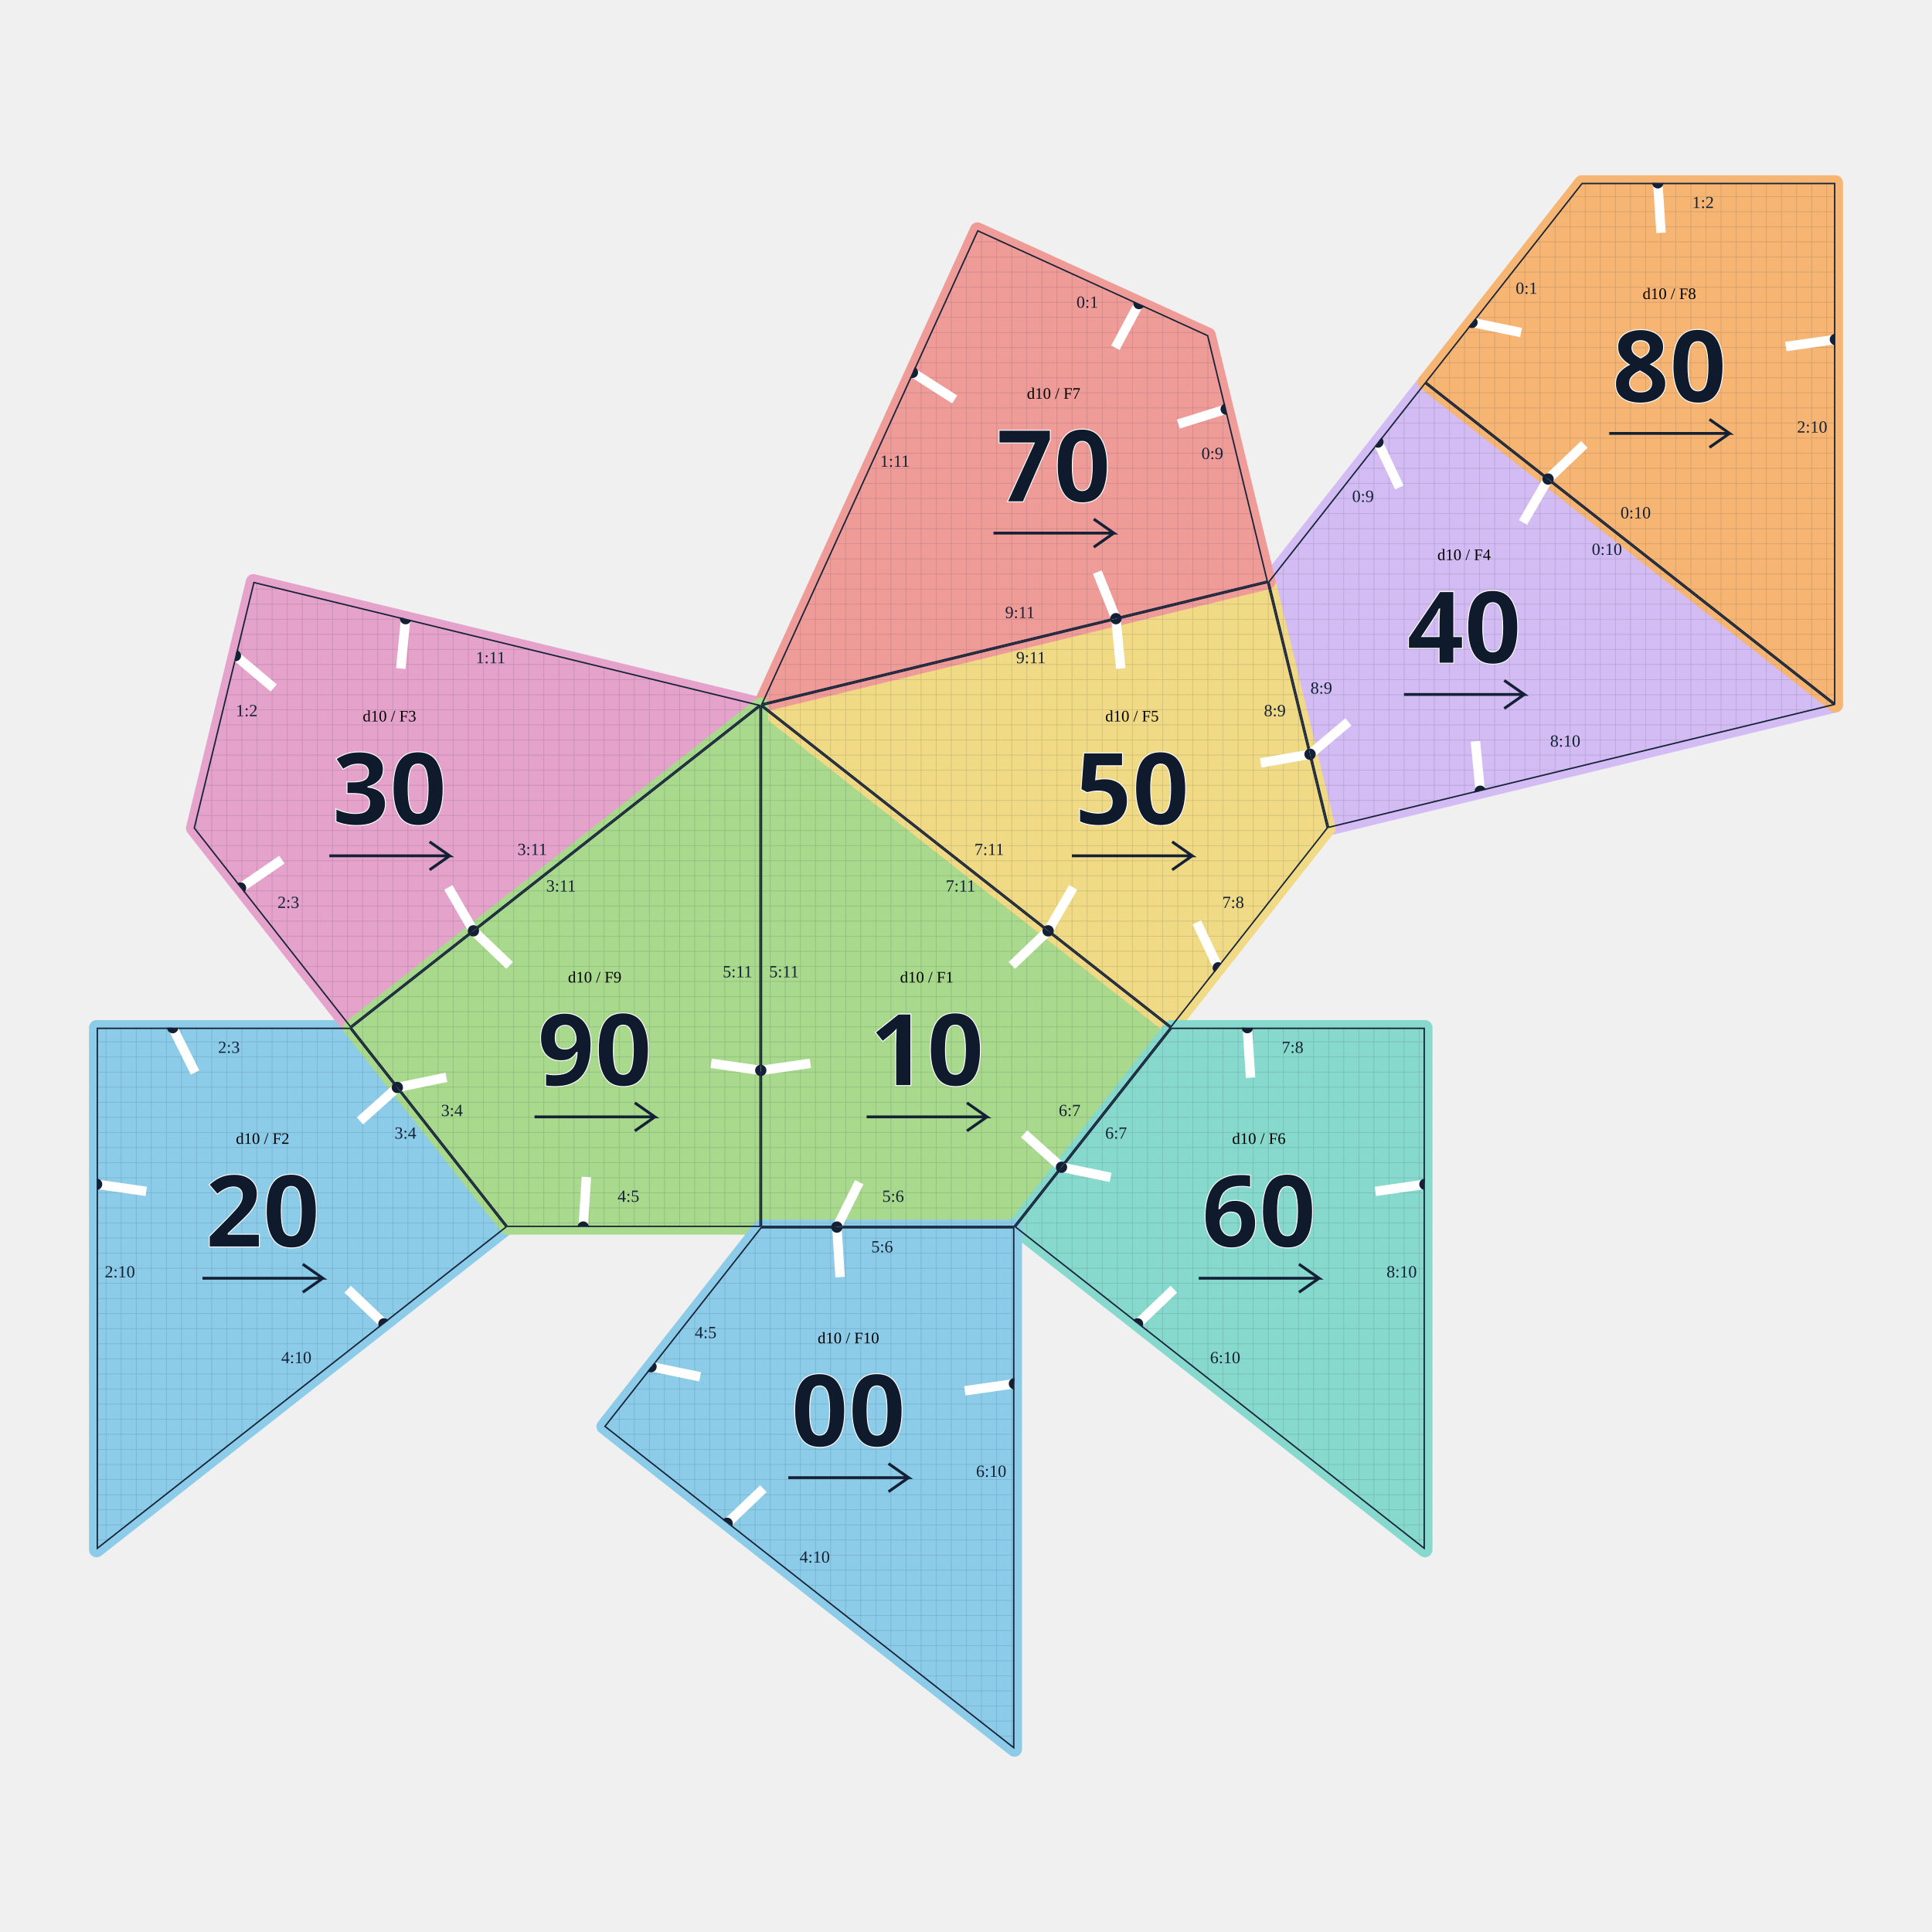
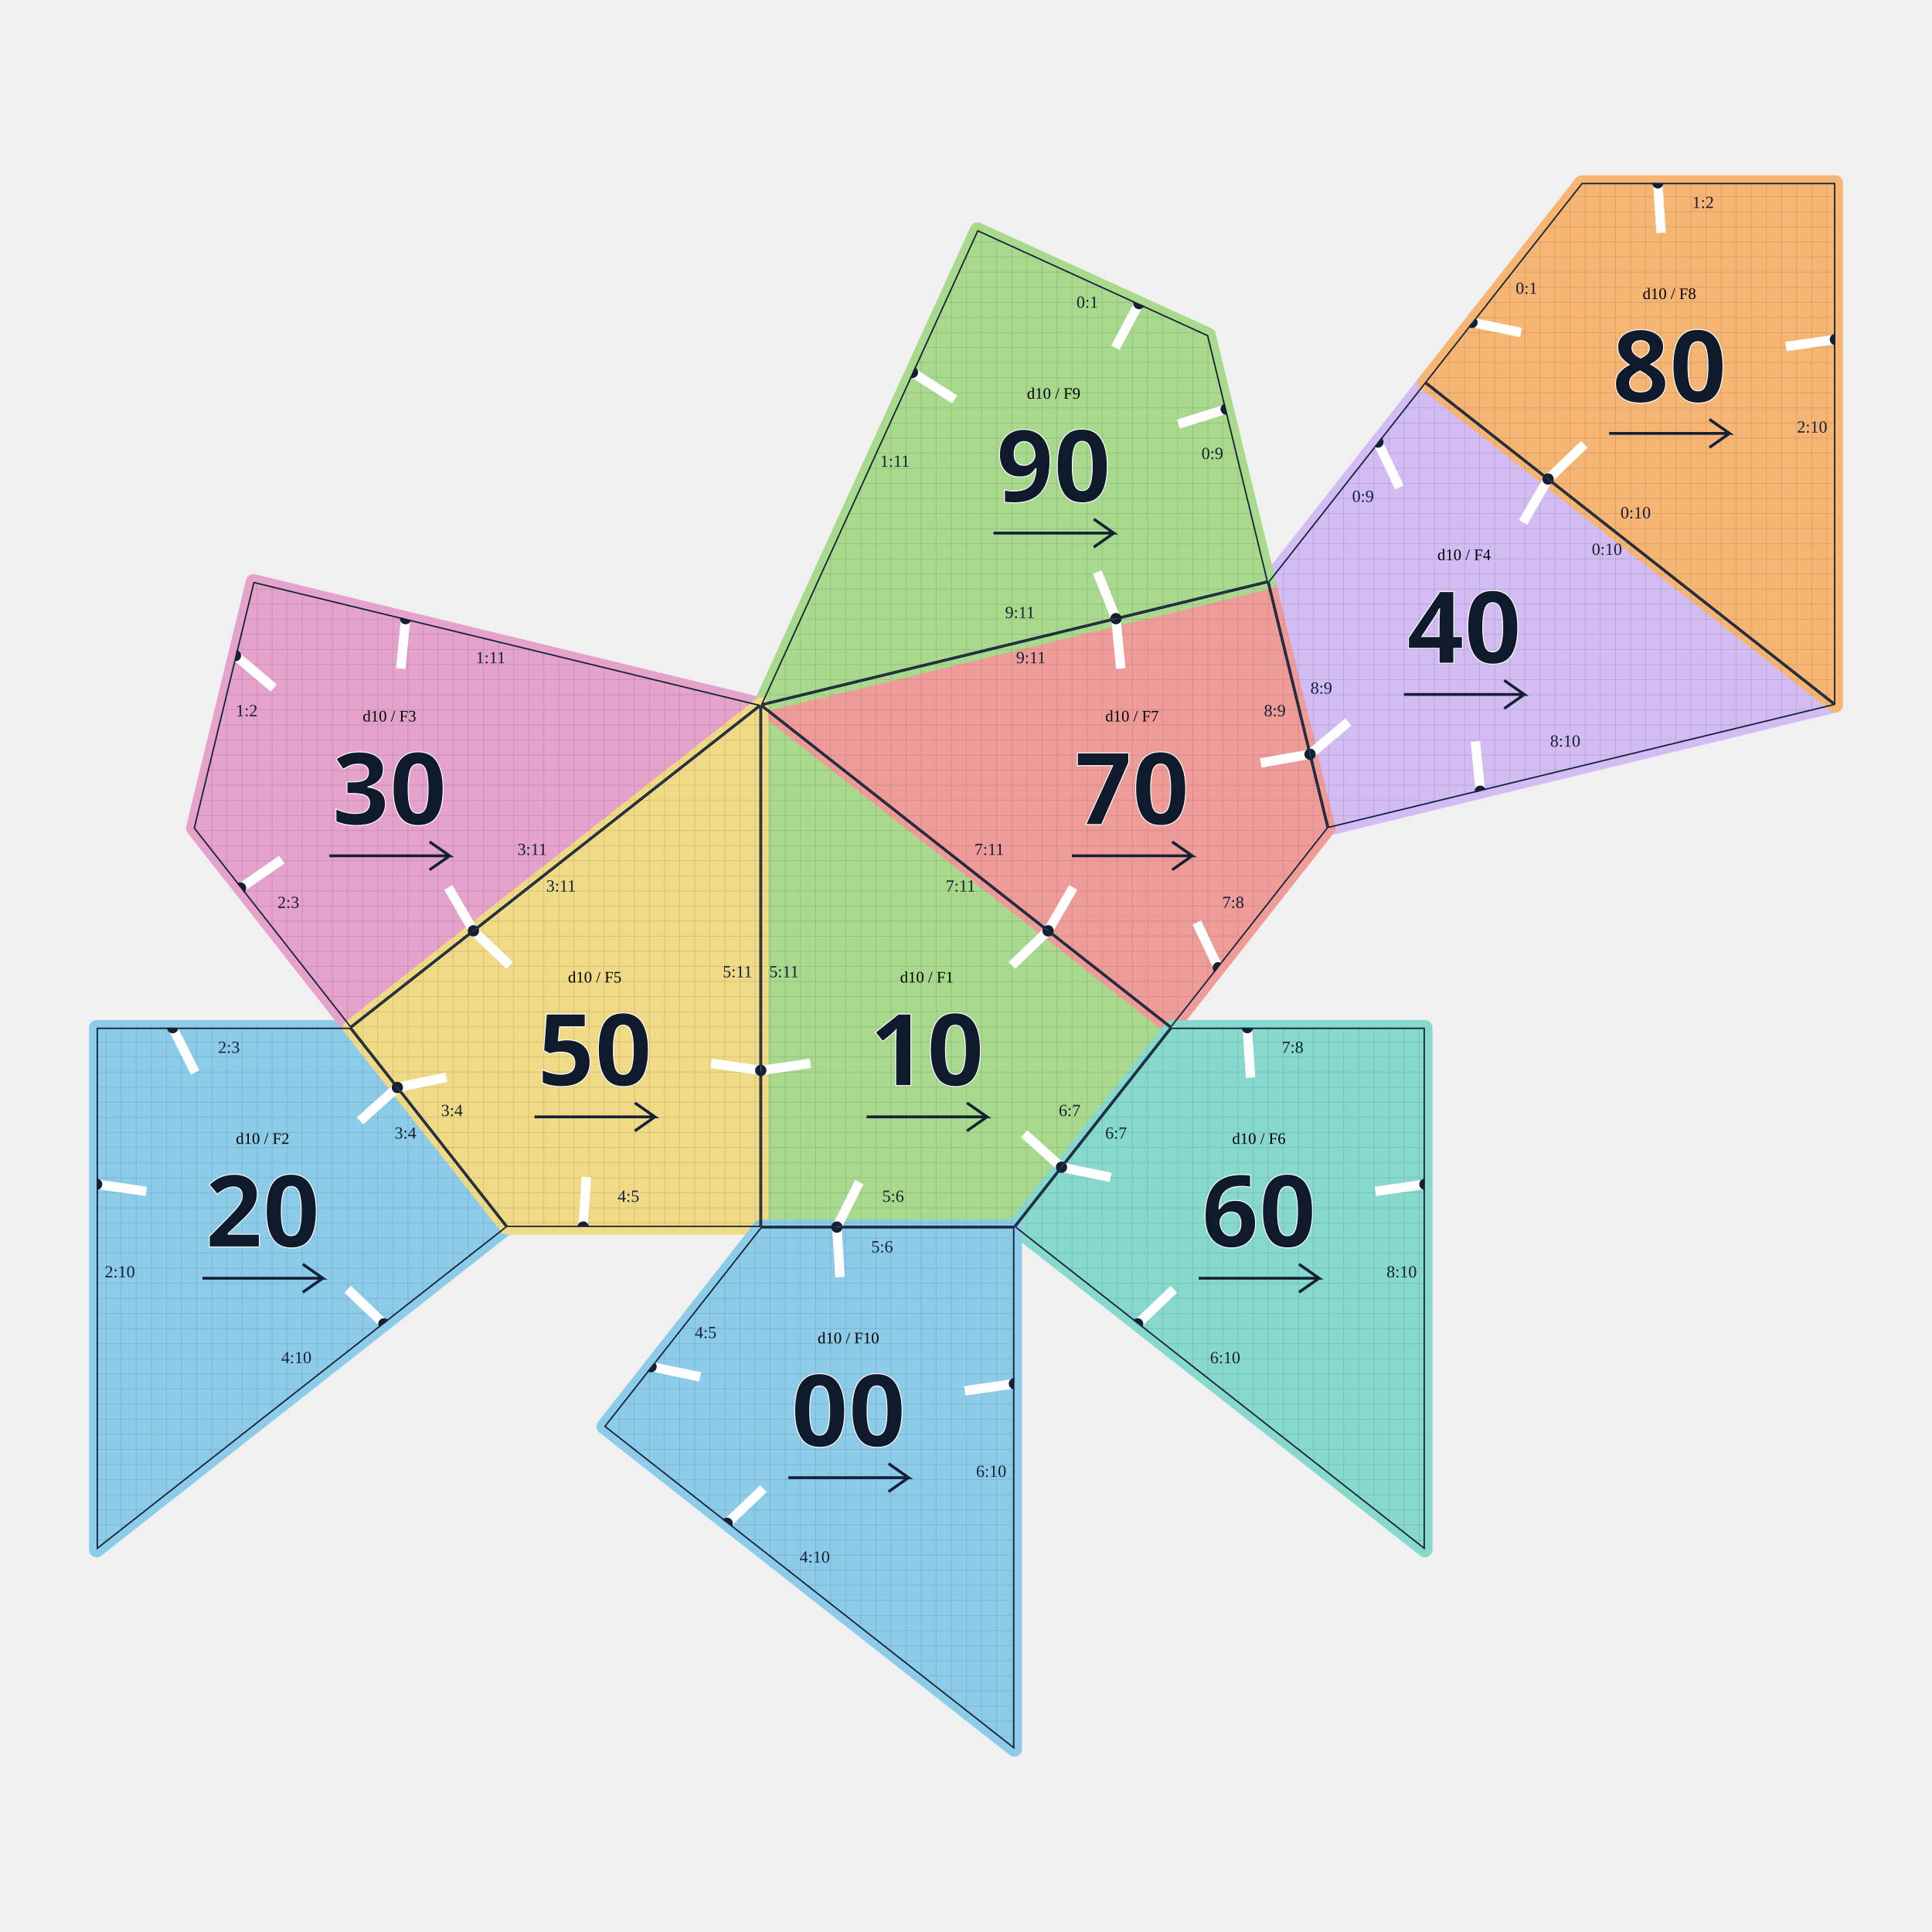
<svg xmlns="http://www.w3.org/2000/svg" width="2048" height="2048" viewBox="0 0 2048 2048">
  <defs>
    <pattern id="grid" width="16" height="16" patternUnits="userSpaceOnUse">
      <path d="M 16 0 H 0 V 16" fill="none" stroke="#142035" stroke-opacity=".2" stroke-width="1" />
    </pattern>
  </defs>
  <polygon points="806.44,1300.741 1075.359,1300.741 1241.56,1089.33 806.44,747.259" fill="#a8d98c" stroke="#a8d98c" stroke-width="16" stroke-linejoin="round" />
  <polygon points="537.52,1300.741 371.319,1089.33 102.4,1089.33 102.4,1642.811" fill="#8ccce8" stroke="#8ccce8" stroke-width="16" stroke-linejoin="round" />
  <polygon points="268.601,616.6 205.118,877.918 371.319,1089.33 806.44,747.259" fill="#e5a2cb" stroke="#e5a2cb" stroke-width="16" stroke-linejoin="round" />
  <polygon points="1510.48,405.189 1344.278,616.6 1407.761,877.918 1945.6,747.259" fill="#d3bcf3" stroke="#d3bcf3" stroke-width="16" stroke-linejoin="round" />
-   <polygon points="1241.56,1089.33 1407.761,877.918 1344.278,616.6 806.44,747.259" fill="#f0da85" stroke="#f0da85" stroke-width="16" stroke-linejoin="round" />
+   <polygon points="1241.56,1089.33 1407.761,877.918 1344.278,616.6 806.44,747.259" fill="#ef9c99" stroke="#ef9c99" stroke-width="16" stroke-linejoin="round" />
  <polygon points="1510.48,1089.33 1241.56,1089.33 1075.359,1300.741 1510.48,1642.811" fill="#87d9cd" stroke="#87d9cd" stroke-width="16" stroke-linejoin="round" />
-   <polygon points="1344.278,616.6 1280.795,355.281 1036.124,243.685 806.44,747.259" fill="#ef9c99" stroke="#ef9c99" stroke-width="16" stroke-linejoin="round" />
+   <polygon points="1344.278,616.6 1280.795,355.281 1036.124,243.685 806.44,747.259" fill="#a8d98c" stroke="#a8d98c" stroke-width="16" stroke-linejoin="round" />
  <polygon points="1945.6,193.777 1676.681,193.777 1510.48,405.189 1945.6,747.259" fill="#f6b573" stroke="#f6b573" stroke-width="16" stroke-linejoin="round" />
-   <polygon points="371.319,1089.33 537.52,1300.741 806.44,1300.741 806.44,747.259" fill="#a8d98c" stroke="#a8d98c" stroke-width="16" stroke-linejoin="round" />
+   <polygon points="371.319,1089.33 537.52,1300.741 806.44,1300.741 806.44,747.259" fill="#f0da85" stroke="#f0da85" stroke-width="16" stroke-linejoin="round" />
  <polygon points="1075.359,1300.741 806.44,1300.741 640.239,1512.152 1075.359,1854.223" fill="#8ccce8" stroke="#8ccce8" stroke-width="16" stroke-linejoin="round" />
  <defs>
    <clipPath id="face-1">
      <polygon points="806.44,1300.741 1075.359,1300.741 1241.56,1089.33 806.44,747.259" />
    </clipPath>
  </defs>
  <g clip-path="url(#face-1)">
    <polygon points="806.44,1300.741 1075.359,1300.741 1241.56,1089.33 806.44,747.259" fill="url(#grid)" />
    <polygon points="806.44,1300.741 1075.359,1300.741 1241.56,1089.33 806.44,747.259" fill="none" stroke="#162338" stroke-width="3" />
    <path d="M 887.116 1300.741 l 23.714 -47.566" stroke="#fff" stroke-width="10" />
    <circle cx="887.116" cy="1300.741" r="6" fill="#132035" />
    <text x="946.716" y="1273.97" font-size="18.071" text-anchor="middle" fill="#142035">5:6</text>
    <path d="M 1125.219 1237.318 l -39.601 -35.449" stroke="#fff" stroke-width="10" />
    <circle cx="1125.219" cy="1237.318" r="6" fill="#132035" />
    <text x="1133.818" y="1183.063" font-size="18.071" text-anchor="middle" fill="#142035">6:7</text>
    <path d="M 1111.024 986.708 l -38.434 36.711" stroke="#fff" stroke-width="10" />
    <circle cx="1111.024" cy="986.708" r="6" fill="#132035" />
    <text x="1018.183" y="945.066" font-size="18.071" text-anchor="middle" fill="#142035">7:11</text>
    <path d="M 806.44 1134.696 l 52.614 -7.527" stroke="#fff" stroke-width="10" />
    <circle cx="806.44" cy="1134.696" r="6" fill="#132035" />
    <text x="831.081" y="1035.972" font-size="18.071" text-anchor="middle" fill="#142035">5:11</text>
    <text x="982.45" y="1109.518" font-size="106.3" font-family="sans-serif" font-weight="bold" text-anchor="middle" dominant-baseline="central" fill="#101a2d" stroke="#fff" stroke-width="1">10</text>
    <path d="M 918.67 1183.927 h 127.56 l -21.26 -14.882 m 21.26 14.882 l -21.26 14.882" fill="none" stroke="#142035" stroke-width="3" />
    <text x="982.45" y="1041.486" font-size="17.008" text-anchor="middle">d10 / F1</text>
  </g>
  <defs>
    <clipPath id="face-2">
      <polygon points="537.52,1300.741 371.319,1089.33 102.4,1089.33 102.4,1642.811" />
    </clipPath>
  </defs>
  <g clip-path="url(#face-2)">
    <polygon points="537.52,1300.741 371.319,1089.33 102.4,1089.33 102.4,1642.811" fill="url(#grid)" />
    <polygon points="537.52,1300.741 371.319,1089.33 102.4,1089.33 102.4,1642.811" fill="none" stroke="#162338" stroke-width="3" />
    <path d="M 421.18 1152.753 l -39.601 35.449" stroke="#fff" stroke-width="10" />
    <circle cx="421.18" cy="1152.753" r="6" fill="#132035" />
    <text x="429.778" y="1207.008" font-size="18.071" text-anchor="middle" fill="#142035">3:4</text>
    <path d="M 183.076 1089.33 l 23.714 47.566" stroke="#fff" stroke-width="10" />
    <circle cx="183.076" cy="1089.33" r="6" fill="#132035" />
    <text x="242.677" y="1116.101" font-size="18.071" text-anchor="middle" fill="#142035">2:3</text>
    <path d="M 102.4 1255.374 l 52.614 7.527" stroke="#fff" stroke-width="10" />
    <circle cx="102.4" cy="1255.374" r="6" fill="#132035" />
    <text x="127.041" y="1354.098" font-size="18.071" text-anchor="middle" fill="#142035">2:10</text>
    <path d="M 406.984 1403.362 l -38.434 -36.711" stroke="#fff" stroke-width="10" />
    <circle cx="406.984" cy="1403.362" r="6" fill="#132035" />
    <text x="314.143" y="1445.005" font-size="18.071" text-anchor="middle" fill="#142035">4:10</text>
    <text x="278.41" y="1280.553" font-size="106.3" font-family="sans-serif" font-weight="bold" text-anchor="middle" dominant-baseline="central" fill="#101a2d" stroke="#fff" stroke-width="1">20</text>
    <path d="M 214.63 1354.963 h 127.56 l -21.26 -14.882 m 21.26 14.882 l -21.26 14.882" fill="none" stroke="#142035" stroke-width="3" />
    <text x="278.41" y="1212.521" font-size="17.008" text-anchor="middle">d10 / F2</text>
  </g>
  <defs>
    <clipPath id="face-3">
      <polygon points="268.601,616.6 205.118,877.918 371.319,1089.33 806.44,747.259" />
    </clipPath>
  </defs>
  <g clip-path="url(#face-3)">
    <polygon points="268.601,616.6 205.118,877.918 371.319,1089.33 806.44,747.259" fill="url(#grid)" />
    <polygon points="268.601,616.6 205.118,877.918 371.319,1089.33 806.44,747.259" fill="none" stroke="#162338" stroke-width="3" />
    <path d="M 249.556 694.995 l 40.624 34.273" stroke="#fff" stroke-width="10" />
    <circle cx="249.556" cy="694.995" r="6" fill="#132035" />
    <text x="261.501" y="759.232" font-size="18.071" text-anchor="middle" fill="#142035">1:2</text>
    <path d="M 254.978 941.342 l 43.796 -30.114" stroke="#fff" stroke-width="10" />
    <circle cx="254.978" cy="941.342" r="6" fill="#132035" />
    <text x="305.67" y="962.505" font-size="18.071" text-anchor="middle" fill="#142035">2:3</text>
    <path d="M 501.855 986.708 l -26.6 -46.014" stroke="#fff" stroke-width="10" />
    <circle cx="501.855" cy="986.708" r="6" fill="#132035" />
    <text x="564.238" y="906.322" font-size="18.071" text-anchor="middle" fill="#142035">3:11</text>
    <path d="M 429.953 655.798 l -5.107 52.904" stroke="#fff" stroke-width="10" />
    <circle cx="429.953" cy="655.798" r="6" fill="#132035" />
    <text x="520.069" y="703.048" font-size="18.071" text-anchor="middle" fill="#142035">1:11</text>
    <text x="412.87" y="832.777" font-size="106.3" font-family="sans-serif" font-weight="bold" text-anchor="middle" dominant-baseline="central" fill="#101a2d" stroke="#fff" stroke-width="1">30</text>
    <path d="M 349.09 907.187 h 127.56 l -21.26 -14.882 m 21.26 14.882 l -21.26 14.882" fill="none" stroke="#142035" stroke-width="3" />
    <text x="412.87" y="764.745" font-size="17.008" text-anchor="middle">d10 / F3</text>
  </g>
  <defs>
    <clipPath id="face-4">
      <polygon points="1510.48,405.189 1344.278,616.6 1407.761,877.918 1945.6,747.259" />
    </clipPath>
  </defs>
  <g clip-path="url(#face-4)">
    <polygon points="1510.48,405.189 1344.278,616.6 1407.761,877.918 1945.6,747.259" fill="url(#grid)" />
    <polygon points="1510.48,405.189 1344.278,616.6 1407.761,877.918 1945.6,747.259" fill="none" stroke="#162338" stroke-width="3" />
    <path d="M 1460.619 468.612 l 22.738 48.04" stroke="#fff" stroke-width="10" />
    <circle cx="1460.619" cy="468.612" r="6" fill="#132035" />
    <text x="1444.83" y="532.013" font-size="18.071" text-anchor="middle" fill="#142035">0:9</text>
    <path d="M 1388.717 799.523 l 40.624 -34.273" stroke="#fff" stroke-width="10" />
    <circle cx="1388.717" cy="799.523" r="6" fill="#132035" />
    <text x="1400.661" y="735.287" font-size="18.071" text-anchor="middle" fill="#142035">8:9</text>
    <path d="M 1569.113 838.721 l -5.107 -52.904" stroke="#fff" stroke-width="10" />
    <circle cx="1569.113" cy="838.721" r="6" fill="#132035" />
    <text x="1659.23" y="791.47" font-size="18.071" text-anchor="middle" fill="#142035">8:10</text>
    <path d="M 1641.016 507.81 l -26.6 46.014" stroke="#fff" stroke-width="10" />
    <circle cx="1641.016" cy="507.81" r="6" fill="#132035" />
    <text x="1703.398" y="588.196" font-size="18.071" text-anchor="middle" fill="#142035">0:10</text>
    <text x="1552.03" y="661.741" font-size="106.3" font-family="sans-serif" font-weight="bold" text-anchor="middle" dominant-baseline="central" fill="#101a2d" stroke="#fff" stroke-width="1">40</text>
    <path d="M 1488.25 736.151 h 127.56 l -21.26 -14.882 m 21.26 14.882 l -21.26 14.882" fill="none" stroke="#142035" stroke-width="3" />
    <text x="1552.03" y="593.71" font-size="17.008" text-anchor="middle">d10 / F4</text>
  </g>
  <defs>
-     <clipPath id="face-5">
+     <clipPath id="face-7">
      <polygon points="1241.56,1089.33 1407.761,877.918 1344.278,616.6 806.44,747.259" />
    </clipPath>
  </defs>
-   <g clip-path="url(#face-5)">
+   <g clip-path="url(#face-7)">
    <polygon points="1241.56,1089.33 1407.761,877.918 1344.278,616.6 806.44,747.259" fill="url(#grid)" />
    <polygon points="1241.56,1089.33 1407.761,877.918 1344.278,616.6 806.44,747.259" fill="none" stroke="#162338" stroke-width="3" />
    <path d="M 1291.421 1025.906 l -22.738 -48.04" stroke="#fff" stroke-width="10" />
    <circle cx="1291.421" cy="1025.906" r="6" fill="#132035" />
    <text x="1307.21" y="962.505" font-size="18.071" text-anchor="middle" fill="#142035">7:8</text>
    <path d="M 1388.717 799.523 l -52.343 9.224" stroke="#fff" stroke-width="10" />
    <circle cx="1388.717" cy="799.523" r="6" fill="#132035" />
    <text x="1351.378" y="759.232" font-size="18.071" text-anchor="middle" fill="#142035">8:9</text>
    <path d="M 1182.927 655.798 l 5.107 52.904" stroke="#fff" stroke-width="10" />
    <circle cx="1182.927" cy="655.798" r="6" fill="#132035" />
    <text x="1092.81" y="703.048" font-size="18.071" text-anchor="middle" fill="#142035">9:11</text>
    <path d="M 1111.024 986.708 l 26.6 -46.014" stroke="#fff" stroke-width="10" />
    <circle cx="1111.024" cy="986.708" r="6" fill="#132035" />
    <text x="1048.641" y="906.322" font-size="18.071" text-anchor="middle" fill="#142035">7:11</text>
-     <text x="1200.01" y="832.777" font-size="106.3" font-family="sans-serif" font-weight="bold" text-anchor="middle" dominant-baseline="central" fill="#101a2d" stroke="#fff" stroke-width="1">50</text>
+     <text x="1200.01" y="832.777" font-size="106.3" font-family="sans-serif" font-weight="bold" text-anchor="middle" dominant-baseline="central" fill="#101a2d" stroke="#fff" stroke-width="1">70</text>
    <path d="M 1136.23 907.187 h 127.56 l -21.26 -14.882 m 21.26 14.882 l -21.26 14.882" fill="none" stroke="#142035" stroke-width="3" />
-     <text x="1200.01" y="764.745" font-size="17.008" text-anchor="middle">d10 / F5</text>
+     <text x="1200.01" y="764.745" font-size="17.008" text-anchor="middle">d10 / F7</text>
  </g>
  <defs>
    <clipPath id="face-6">
      <polygon points="1510.48,1089.33 1241.56,1089.33 1075.359,1300.741 1510.48,1642.811" />
    </clipPath>
  </defs>
  <g clip-path="url(#face-6)">
    <polygon points="1510.48,1089.33 1241.56,1089.33 1075.359,1300.741 1510.48,1642.811" fill="url(#grid)" />
    <polygon points="1510.48,1089.33 1241.56,1089.33 1075.359,1300.741 1510.48,1642.811" fill="none" stroke="#162338" stroke-width="3" />
    <path d="M 1322.236 1089.33 l 3.393 53.041" stroke="#fff" stroke-width="10" />
    <circle cx="1322.236" cy="1089.33" r="6" fill="#132035" />
    <text x="1370.203" y="1116.101" font-size="18.071" text-anchor="middle" fill="#142035">7:8</text>
    <path d="M 1125.219 1237.318 l 52.05 10.755" stroke="#fff" stroke-width="10" />
    <circle cx="1125.219" cy="1237.318" r="6" fill="#132035" />
    <text x="1183.101" y="1207.008" font-size="18.071" text-anchor="middle" fill="#142035">6:7</text>
    <path d="M 1205.895 1403.362 l 38.434 -36.711" stroke="#fff" stroke-width="10" />
    <circle cx="1205.895" cy="1403.362" r="6" fill="#132035" />
    <text x="1298.736" y="1445.005" font-size="18.071" text-anchor="middle" fill="#142035">6:10</text>
    <path d="M 1510.48 1255.374 l -52.614 7.527" stroke="#fff" stroke-width="10" />
    <circle cx="1510.48" cy="1255.374" r="6" fill="#132035" />
    <text x="1485.838" y="1354.098" font-size="18.071" text-anchor="middle" fill="#142035">8:10</text>
    <text x="1334.47" y="1280.553" font-size="106.3" font-family="sans-serif" font-weight="bold" text-anchor="middle" dominant-baseline="central" fill="#101a2d" stroke="#fff" stroke-width="1">60</text>
    <path d="M 1270.69 1354.963 h 127.56 l -21.26 -14.882 m 21.26 14.882 l -21.26 14.882" fill="none" stroke="#142035" stroke-width="3" />
    <text x="1334.47" y="1212.521" font-size="17.008" text-anchor="middle">d10 / F6</text>
  </g>
  <defs>
-     <clipPath id="face-7">
+     <clipPath id="face-9">
      <polygon points="1344.278,616.6 1280.795,355.281 1036.124,243.685 806.44,747.259" />
    </clipPath>
  </defs>
-   <g clip-path="url(#face-7)">
+   <g clip-path="url(#face-9)">
    <polygon points="1344.278,616.6 1280.795,355.281 1036.124,243.685 806.44,747.259" fill="url(#grid)" />
    <polygon points="1344.278,616.6 1280.795,355.281 1036.124,243.685 806.44,747.259" fill="none" stroke="#162338" stroke-width="3" />
    <path d="M 1299.84 433.677 l -50.741 15.819" stroke="#fff" stroke-width="10" />
    <circle cx="1299.84" cy="433.677" r="6" fill="#132035" />
    <text x="1285.149" y="486.608" font-size="18.071" text-anchor="middle" fill="#142035">0:9</text>
    <path d="M 1207.394 321.802 l -25.099 46.85" stroke="#fff" stroke-width="10" />
    <circle cx="1207.394" cy="321.802" r="6" fill="#132035" />
    <text x="1152.643" y="326.254" font-size="18.071" text-anchor="middle" fill="#142035">0:1</text>
    <path d="M 967.219 394.757 l 44.747 28.682" stroke="#fff" stroke-width="10" />
    <circle cx="967.219" cy="394.757" r="6" fill="#132035" />
    <text x="948.67" y="494.805" font-size="18.071" text-anchor="middle" fill="#142035">1:11</text>
    <path d="M 1182.927 655.798 l -19.734 -49.35" stroke="#fff" stroke-width="10" />
    <circle cx="1182.927" cy="655.798" r="6" fill="#132035" />
    <text x="1081.176" y="655.158" font-size="18.071" text-anchor="middle" fill="#142035">9:11</text>
-     <text x="1116.909" y="490.706" font-size="106.3" font-family="sans-serif" font-weight="bold" text-anchor="middle" dominant-baseline="central" fill="#101a2d" stroke="#fff" stroke-width="1">70</text>
+     <text x="1116.909" y="490.706" font-size="106.3" font-family="sans-serif" font-weight="bold" text-anchor="middle" dominant-baseline="central" fill="#101a2d" stroke="#fff" stroke-width="1">90</text>
    <path d="M 1053.13 565.116 h 127.56 l -21.26 -14.882 m 21.26 14.882 l -21.26 14.882" fill="none" stroke="#142035" stroke-width="3" />
-     <text x="1116.909" y="422.674" font-size="17.008" text-anchor="middle">d10 / F7</text>
+     <text x="1116.909" y="422.674" font-size="17.008" text-anchor="middle">d10 / F9</text>
  </g>
  <defs>
    <clipPath id="face-8">
      <polygon points="1945.6,193.777 1676.681,193.777 1510.48,405.189 1945.6,747.259" />
    </clipPath>
  </defs>
  <g clip-path="url(#face-8)">
    <polygon points="1945.6,193.777 1676.681,193.777 1510.48,405.189 1945.6,747.259" fill="url(#grid)" />
    <polygon points="1945.6,193.777 1676.681,193.777 1510.48,405.189 1945.6,747.259" fill="none" stroke="#162338" stroke-width="3" />
    <path d="M 1757.357 193.777 l 3.393 53.041" stroke="#fff" stroke-width="10" />
    <circle cx="1757.357" cy="193.777" r="6" fill="#132035" />
    <text x="1805.323" y="220.549" font-size="18.071" text-anchor="middle" fill="#142035">1:2</text>
    <path d="M 1560.34 341.765 l 52.05 10.755" stroke="#fff" stroke-width="10" />
    <circle cx="1560.34" cy="341.765" r="6" fill="#132035" />
    <text x="1618.222" y="311.455" font-size="18.071" text-anchor="middle" fill="#142035">0:1</text>
    <path d="M 1641.016 507.81 l 38.434 -36.711" stroke="#fff" stroke-width="10" />
    <circle cx="1641.016" cy="507.81" r="6" fill="#132035" />
    <text x="1733.857" y="549.453" font-size="18.071" text-anchor="middle" fill="#142035">0:10</text>
    <path d="M 1945.6 359.822 l -52.614 7.527" stroke="#fff" stroke-width="10" />
    <circle cx="1945.6" cy="359.822" r="6" fill="#132035" />
    <text x="1920.959" y="458.546" font-size="18.071" text-anchor="middle" fill="#142035">2:10</text>
    <text x="1769.59" y="385.001" font-size="106.3" font-family="sans-serif" font-weight="bold" text-anchor="middle" dominant-baseline="central" fill="#101a2d" stroke="#fff" stroke-width="1">80</text>
    <path d="M 1705.81 459.41 h 127.56 l -21.26 -14.882 m 21.26 14.882 l -21.26 14.882" fill="none" stroke="#142035" stroke-width="3" />
    <text x="1769.59" y="316.969" font-size="17.008" text-anchor="middle">d10 / F8</text>
  </g>
  <defs>
-     <clipPath id="face-9">
+     <clipPath id="face-5">
      <polygon points="371.319,1089.33 537.52,1300.741 806.44,1300.741 806.44,747.259" />
    </clipPath>
  </defs>
-   <g clip-path="url(#face-9)">
+   <g clip-path="url(#face-5)">
    <polygon points="371.319,1089.33 537.52,1300.741 806.44,1300.741 806.44,747.259" fill="url(#grid)" />
    <polygon points="371.319,1089.33 537.52,1300.741 806.44,1300.741 806.44,747.259" fill="none" stroke="#162338" stroke-width="3" />
    <path d="M 421.18 1152.753 l 52.05 -10.755" stroke="#fff" stroke-width="10" />
    <circle cx="421.18" cy="1152.753" r="6" fill="#132035" />
    <text x="479.061" y="1183.063" font-size="18.071" text-anchor="middle" fill="#142035">3:4</text>
    <path d="M 618.196 1300.741 l 3.393 -53.041" stroke="#fff" stroke-width="10" />
    <circle cx="618.196" cy="1300.741" r="6" fill="#132035" />
    <text x="666.163" y="1273.97" font-size="18.071" text-anchor="middle" fill="#142035">4:5</text>
    <path d="M 806.44 1134.696 l -52.614 -7.527" stroke="#fff" stroke-width="10" />
    <circle cx="806.44" cy="1134.696" r="6" fill="#132035" />
    <text x="781.798" y="1035.972" font-size="18.071" text-anchor="middle" fill="#142035">5:11</text>
    <path d="M 501.855 986.708 l 38.434 36.711" stroke="#fff" stroke-width="10" />
    <circle cx="501.855" cy="986.708" r="6" fill="#132035" />
    <text x="594.697" y="945.066" font-size="18.071" text-anchor="middle" fill="#142035">3:11</text>
-     <text x="630.43" y="1109.518" font-size="106.3" font-family="sans-serif" font-weight="bold" text-anchor="middle" dominant-baseline="central" fill="#101a2d" stroke="#fff" stroke-width="1">90</text>
+     <text x="630.43" y="1109.518" font-size="106.3" font-family="sans-serif" font-weight="bold" text-anchor="middle" dominant-baseline="central" fill="#101a2d" stroke="#fff" stroke-width="1">50</text>
    <path d="M 566.65 1183.927 h 127.56 l -21.26 -14.882 m 21.26 14.882 l -21.26 14.882" fill="none" stroke="#142035" stroke-width="3" />
-     <text x="630.43" y="1041.486" font-size="17.008" text-anchor="middle">d10 / F9</text>
+     <text x="630.43" y="1041.486" font-size="17.008" text-anchor="middle">d10 / F5</text>
  </g>
  <defs>
    <clipPath id="face-10">
      <polygon points="1075.359,1300.741 806.44,1300.741 640.239,1512.152 1075.359,1854.223" />
    </clipPath>
  </defs>
  <g clip-path="url(#face-10)">
    <polygon points="1075.359,1300.741 806.44,1300.741 640.239,1512.152 1075.359,1854.223" fill="url(#grid)" />
    <polygon points="1075.359,1300.741 806.44,1300.741 640.239,1512.152 1075.359,1854.223" fill="none" stroke="#162338" stroke-width="3" />
    <path d="M 887.116 1300.741 l 3.393 53.041" stroke="#fff" stroke-width="10" />
    <circle cx="887.116" cy="1300.741" r="6" fill="#132035" />
    <text x="935.082" y="1327.512" font-size="18.071" text-anchor="middle" fill="#142035">5:6</text>
    <path d="M 690.099 1448.729 l 52.05 10.755" stroke="#fff" stroke-width="10" />
    <circle cx="690.099" cy="1448.729" r="6" fill="#132035" />
    <text x="747.981" y="1418.419" font-size="18.071" text-anchor="middle" fill="#142035">4:5</text>
    <path d="M 770.775 1614.773 l 38.434 -36.711" stroke="#fff" stroke-width="10" />
    <circle cx="770.775" cy="1614.773" r="6" fill="#132035" />
    <text x="863.616" y="1656.416" font-size="18.071" text-anchor="middle" fill="#142035">4:10</text>
    <path d="M 1075.359 1466.785 l -52.614 7.527" stroke="#fff" stroke-width="10" />
    <circle cx="1075.359" cy="1466.785" r="6" fill="#132035" />
    <text x="1050.718" y="1565.509" font-size="18.071" text-anchor="middle" fill="#142035">6:10</text>
    <text x="899.349" y="1491.964" font-size="106.3" font-family="sans-serif" font-weight="bold" text-anchor="middle" dominant-baseline="central" fill="#101a2d" stroke="#fff" stroke-width="1">00</text>
    <path d="M 835.569 1566.374 h 127.56 l -21.26 -14.882 m 21.26 14.882 l -21.26 14.882" fill="none" stroke="#142035" stroke-width="3" />
    <text x="899.349" y="1423.932" font-size="17.008" text-anchor="middle">d10 / F10</text>
  </g>
</svg>
